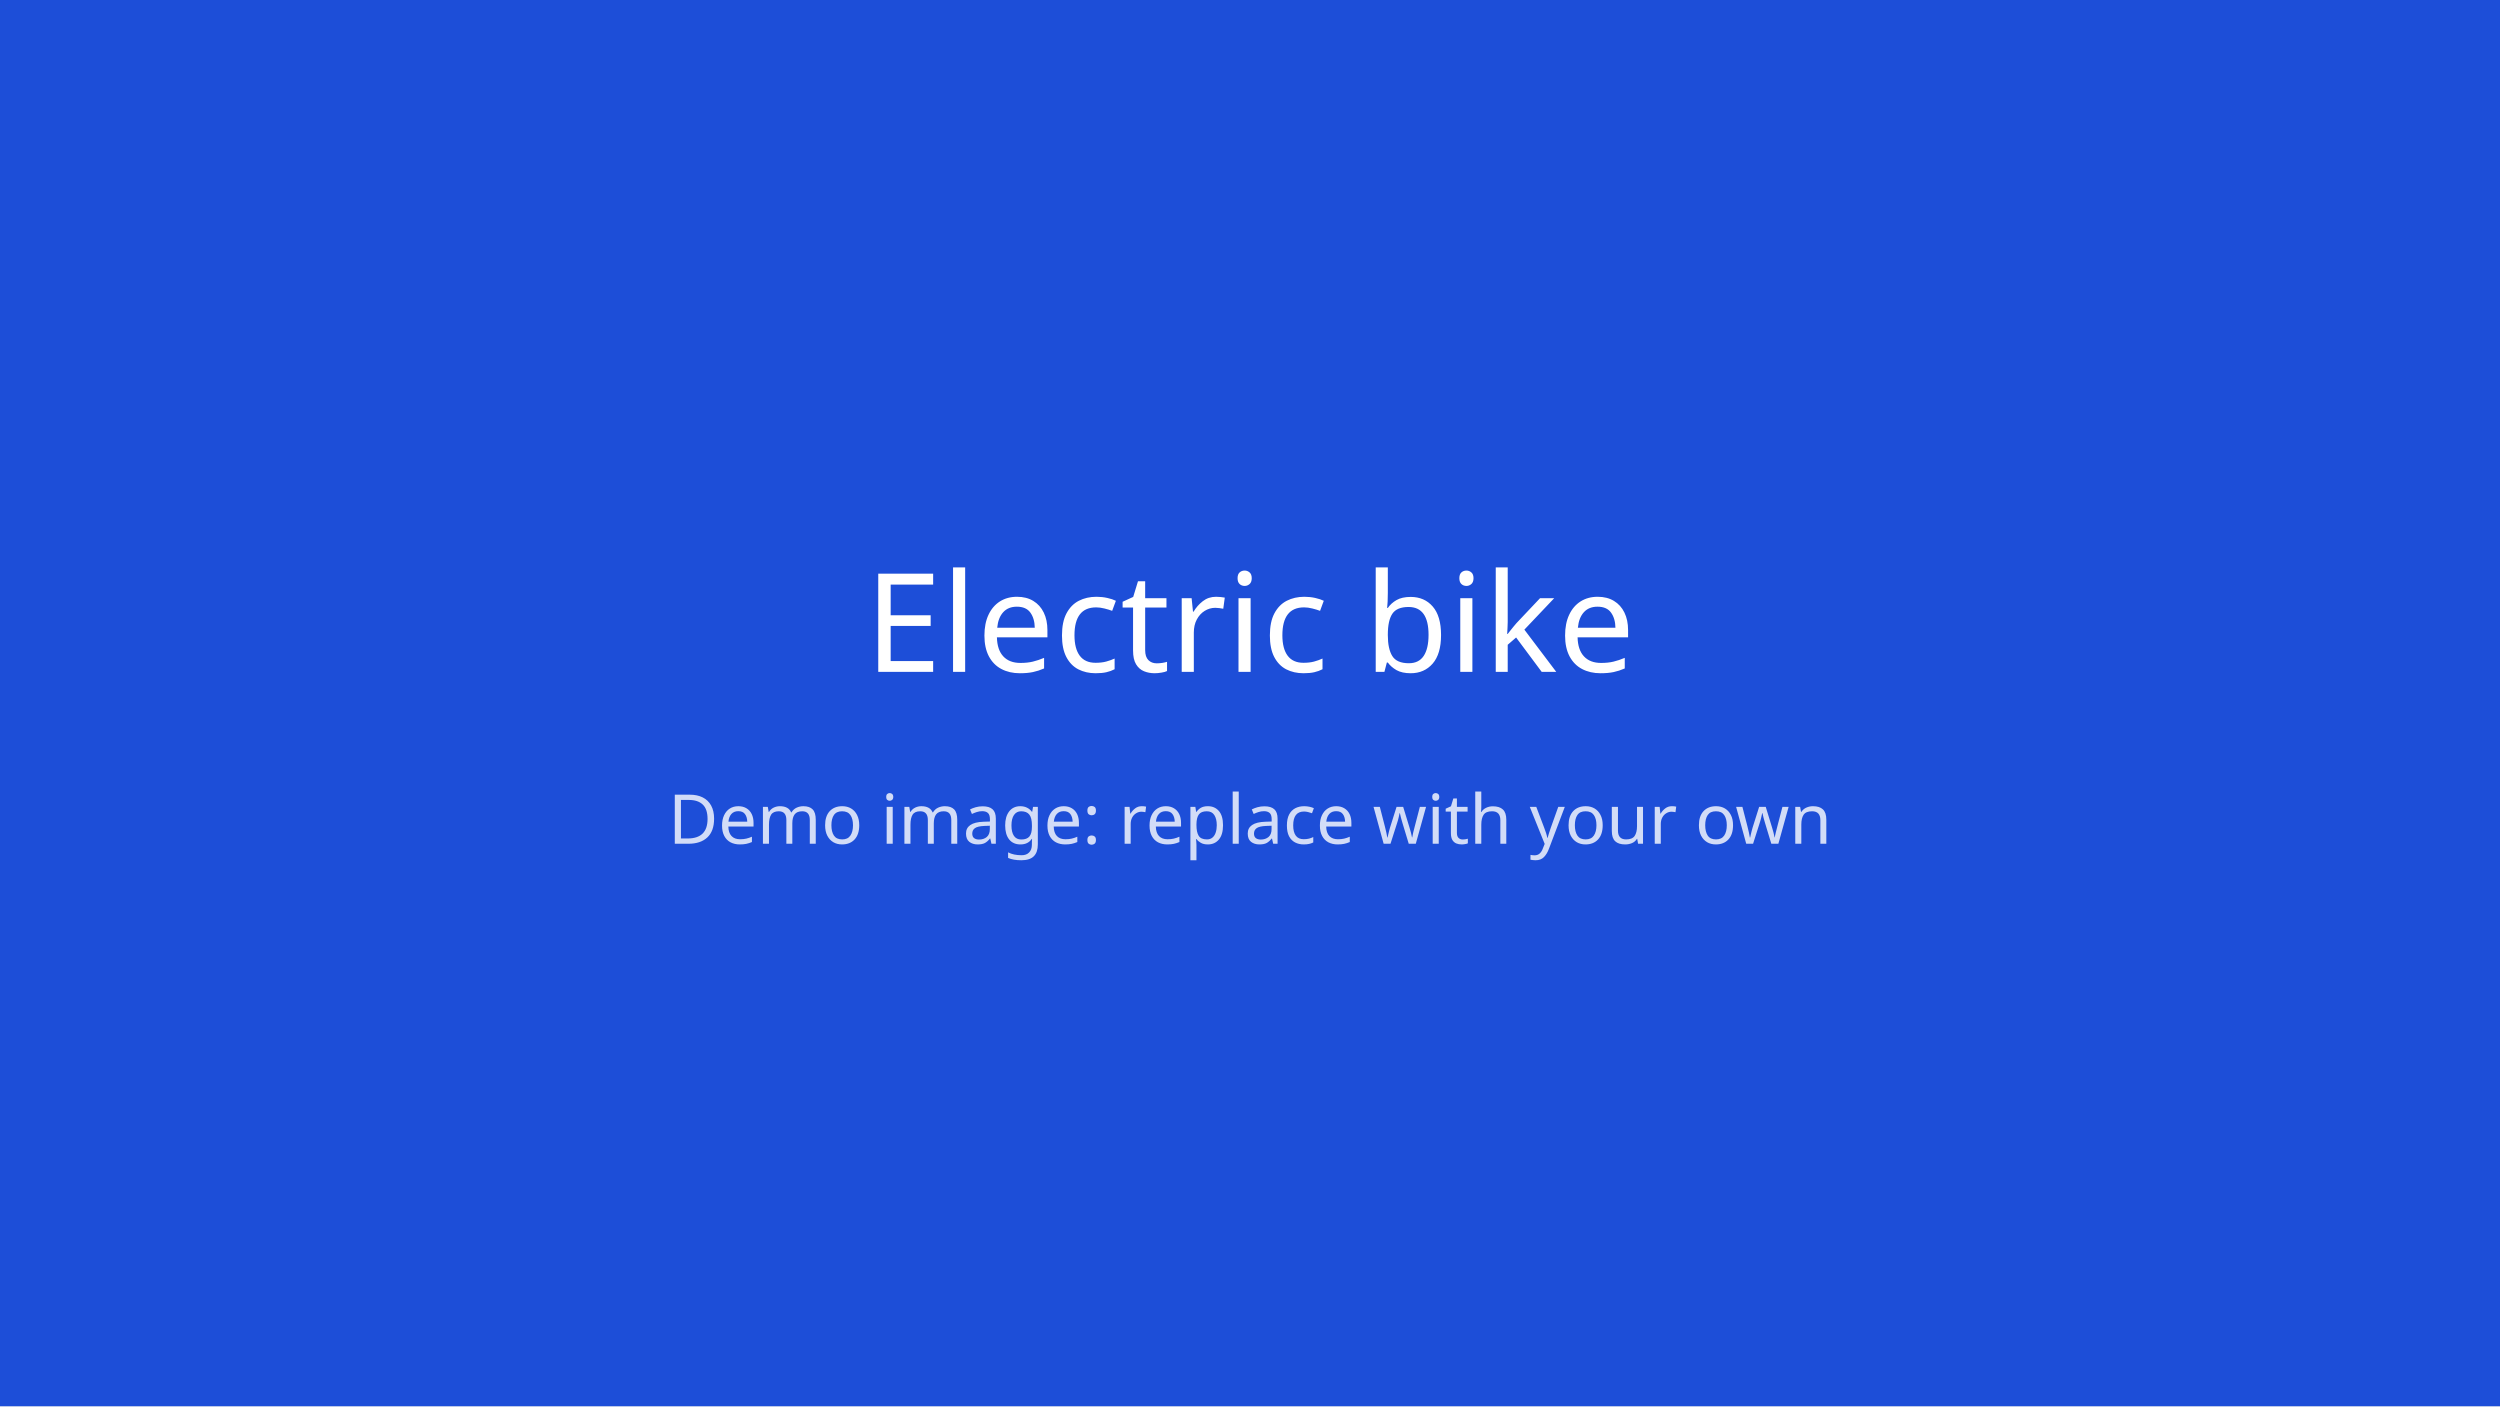
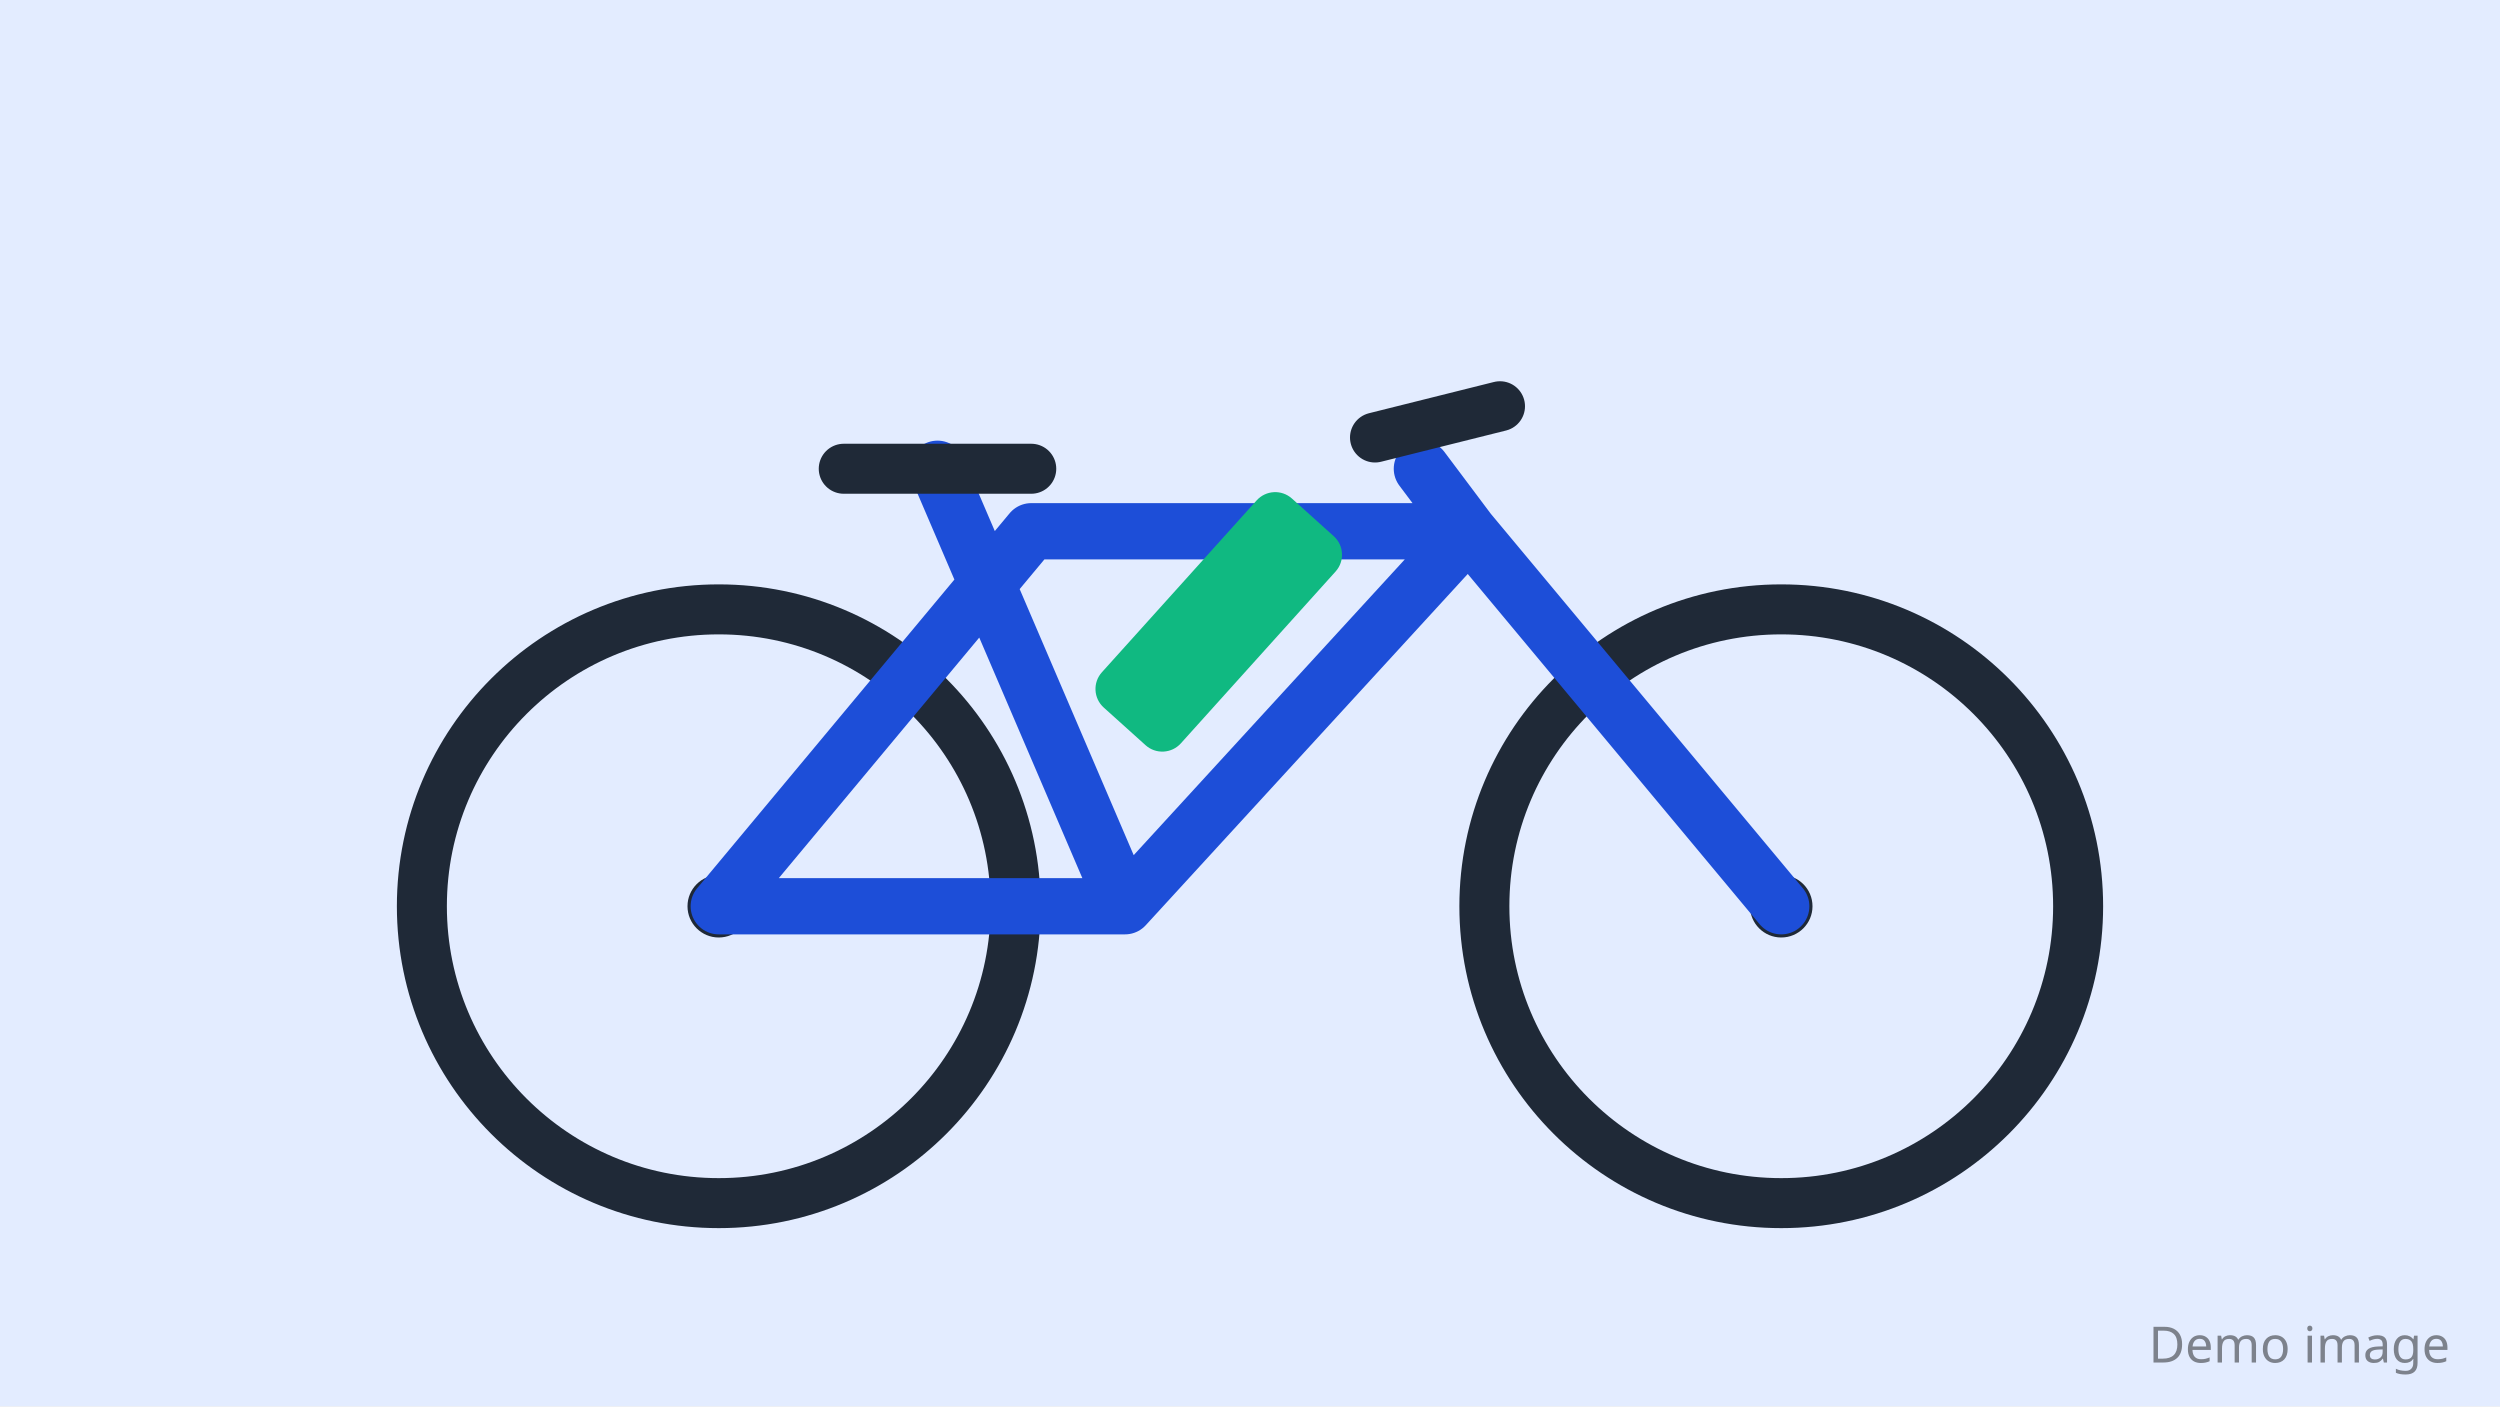
- <svg xmlns="http://www.w3.org/2000/svg" viewBox="0 0 800 450" role="img" aria-label="Electric bike (demo image)">
-   <rect width="800" height="450" fill="#1d4ed8" />
-   <text x="400" y="215" fill="#ffffff" font-family="system-ui, sans-serif" font-size="44" text-anchor="middle">Electric bike</text>
-   <text x="400" y="270" fill="#ffffff" font-family="system-ui, sans-serif" font-size="22" text-anchor="middle" opacity="0.8">Demo image: replace with your own</text>
+ <svg xmlns="http://www.w3.org/2000/svg" viewBox="0 0 800 450" role="img" aria-label="An electric bike (demo image)">
+   <rect width="800" height="450" fill="#e3ecff" />
+   <circle cx="230" cy="290" r="95" fill="none" stroke="#1f2937" stroke-width="16" />
+   <circle cx="570" cy="290" r="95" fill="none" stroke="#1f2937" stroke-width="16" />
+   <circle cx="230" cy="290" r="10" fill="#1f2937" />
+   <circle cx="570" cy="290" r="10" fill="#1f2937" />
+   <path d="M230 290 L360 290 L470 170 L330 170 Z M360 290 L300 150 M470 170 L570 290 M455 150 L470 170" fill="none" stroke="#1d4ed8" stroke-width="18" stroke-linejoin="round" stroke-linecap="round" />
+   <rect x="345" y="182" width="90" height="34" rx="8" fill="#10b981" transform="rotate(-48 390 199)" />
+   <path d="M270 150 h60 M440 140 l40 -10" stroke="#1f2937" stroke-width="16" stroke-linecap="round" />
+   <text x="784" y="436" fill="#000" fill-opacity="0.45" font-family="system-ui, sans-serif" font-size="16" text-anchor="end">Demo image</text>
</svg>
